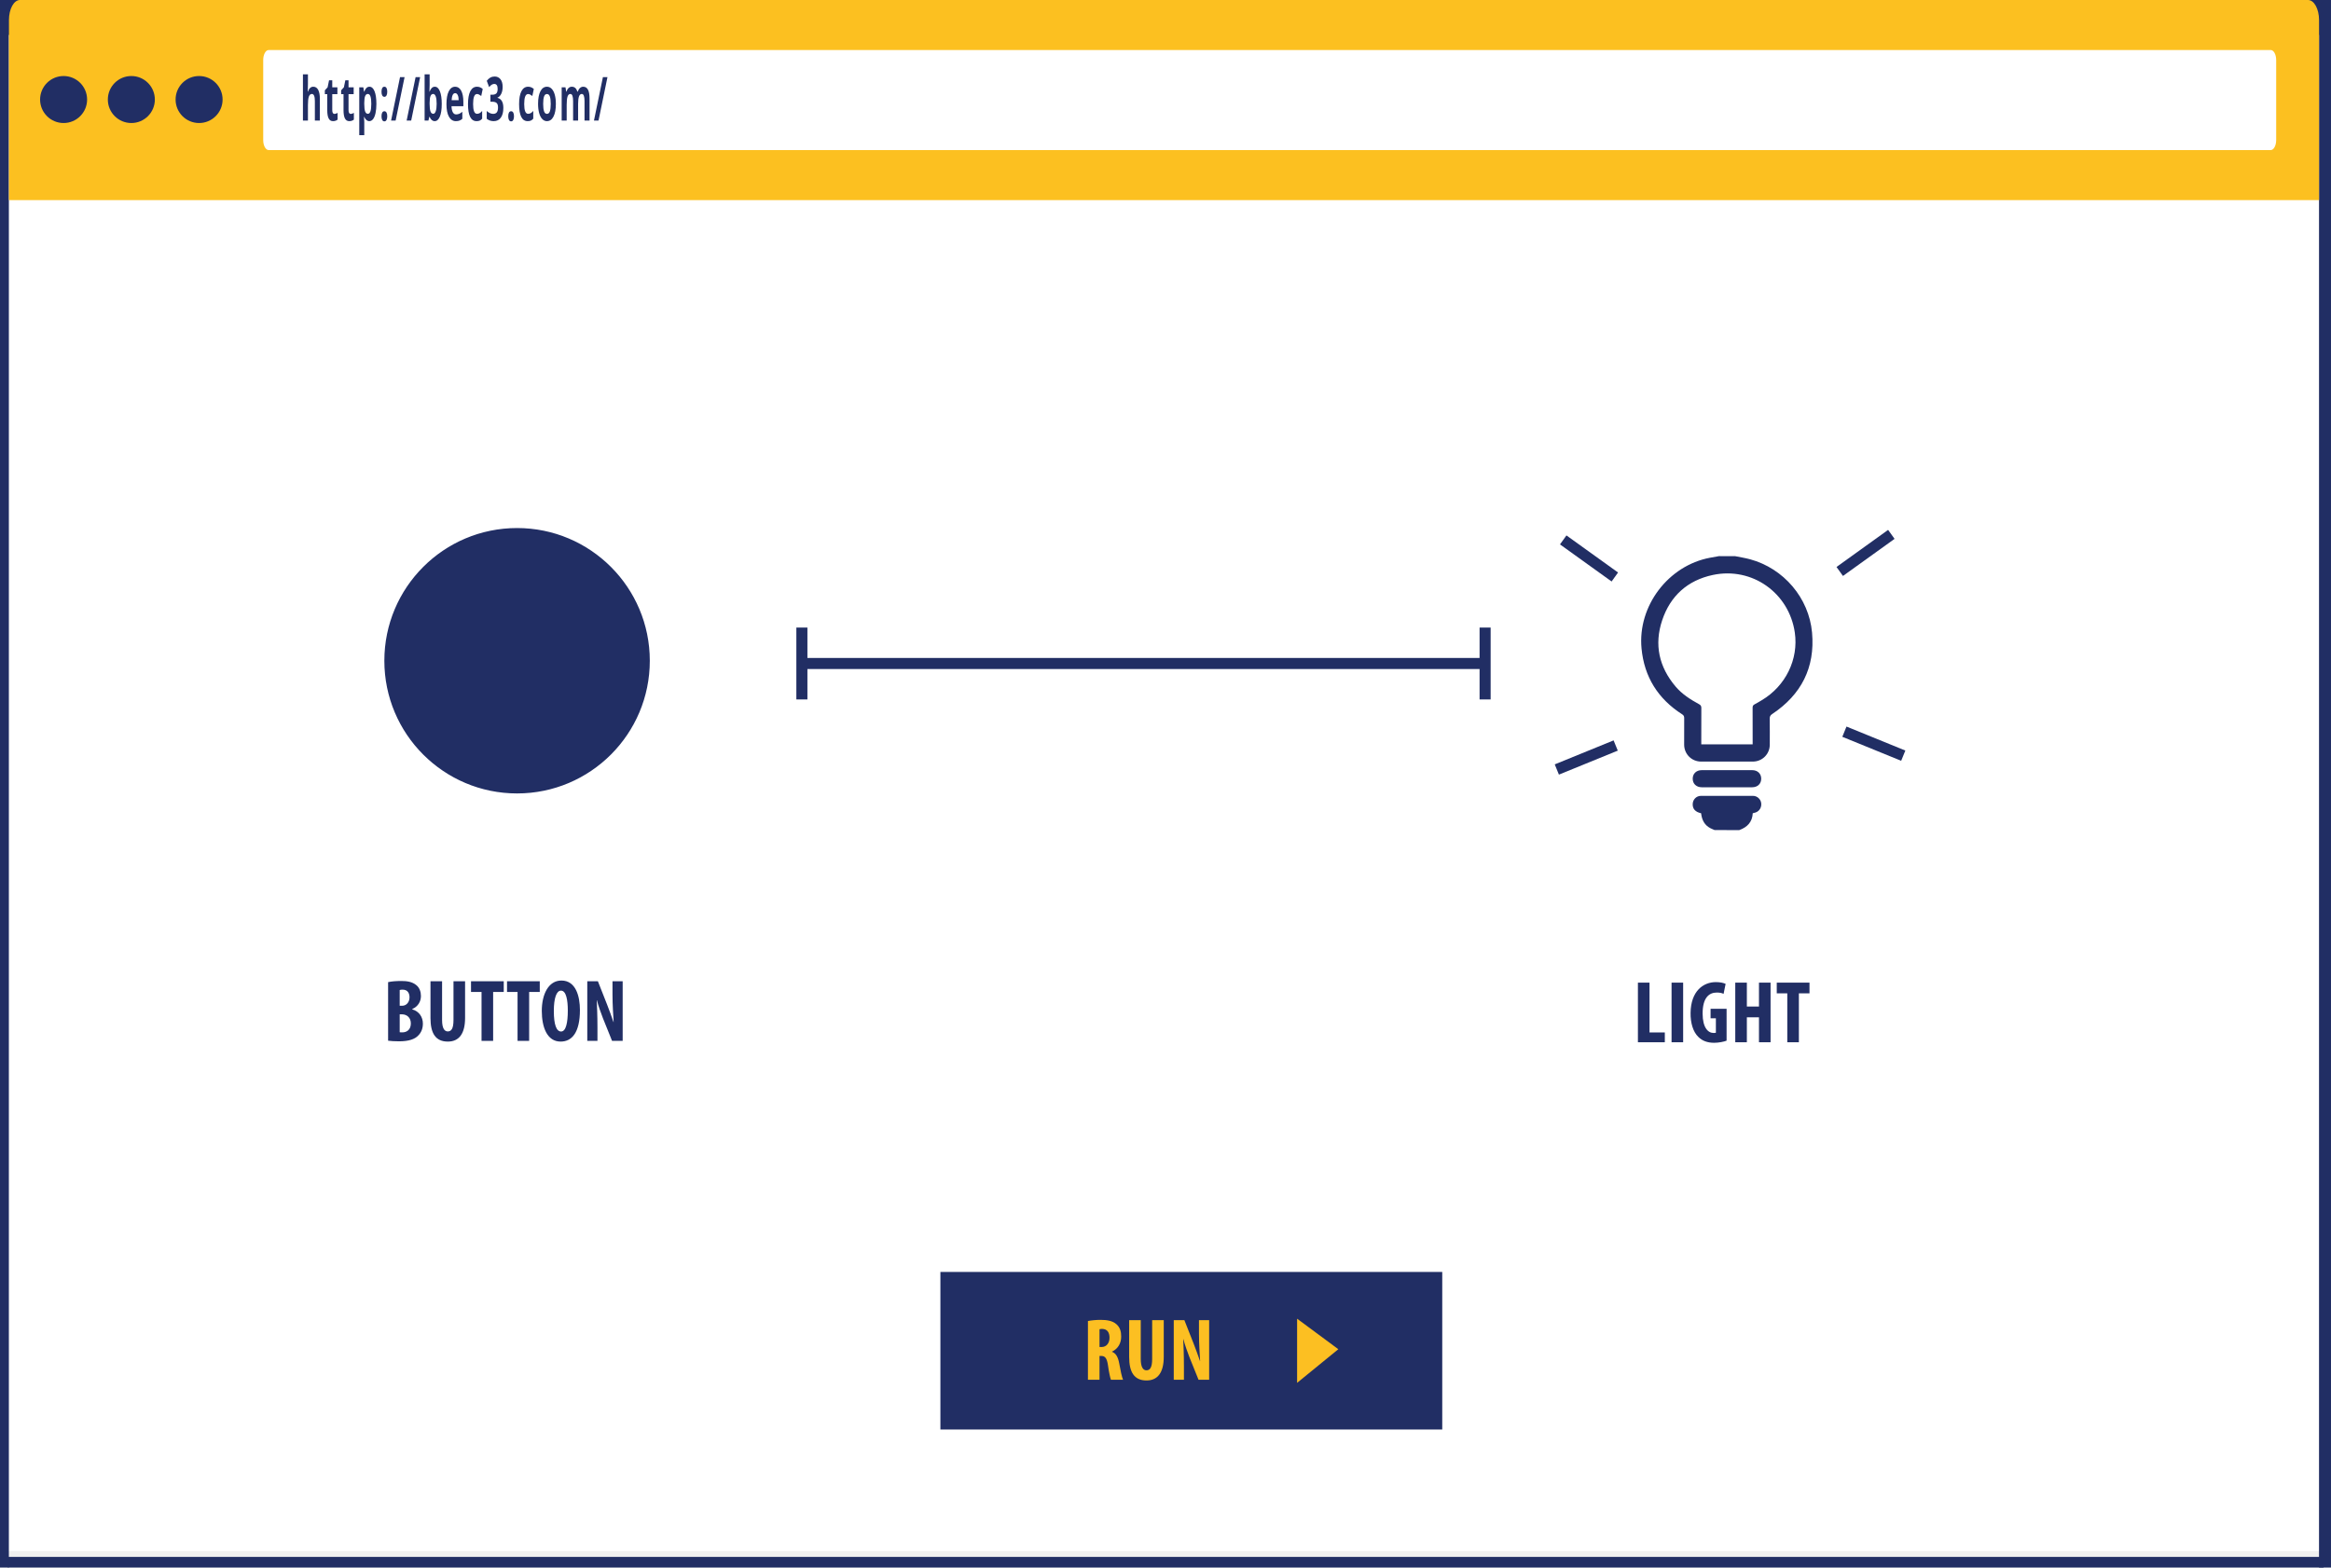
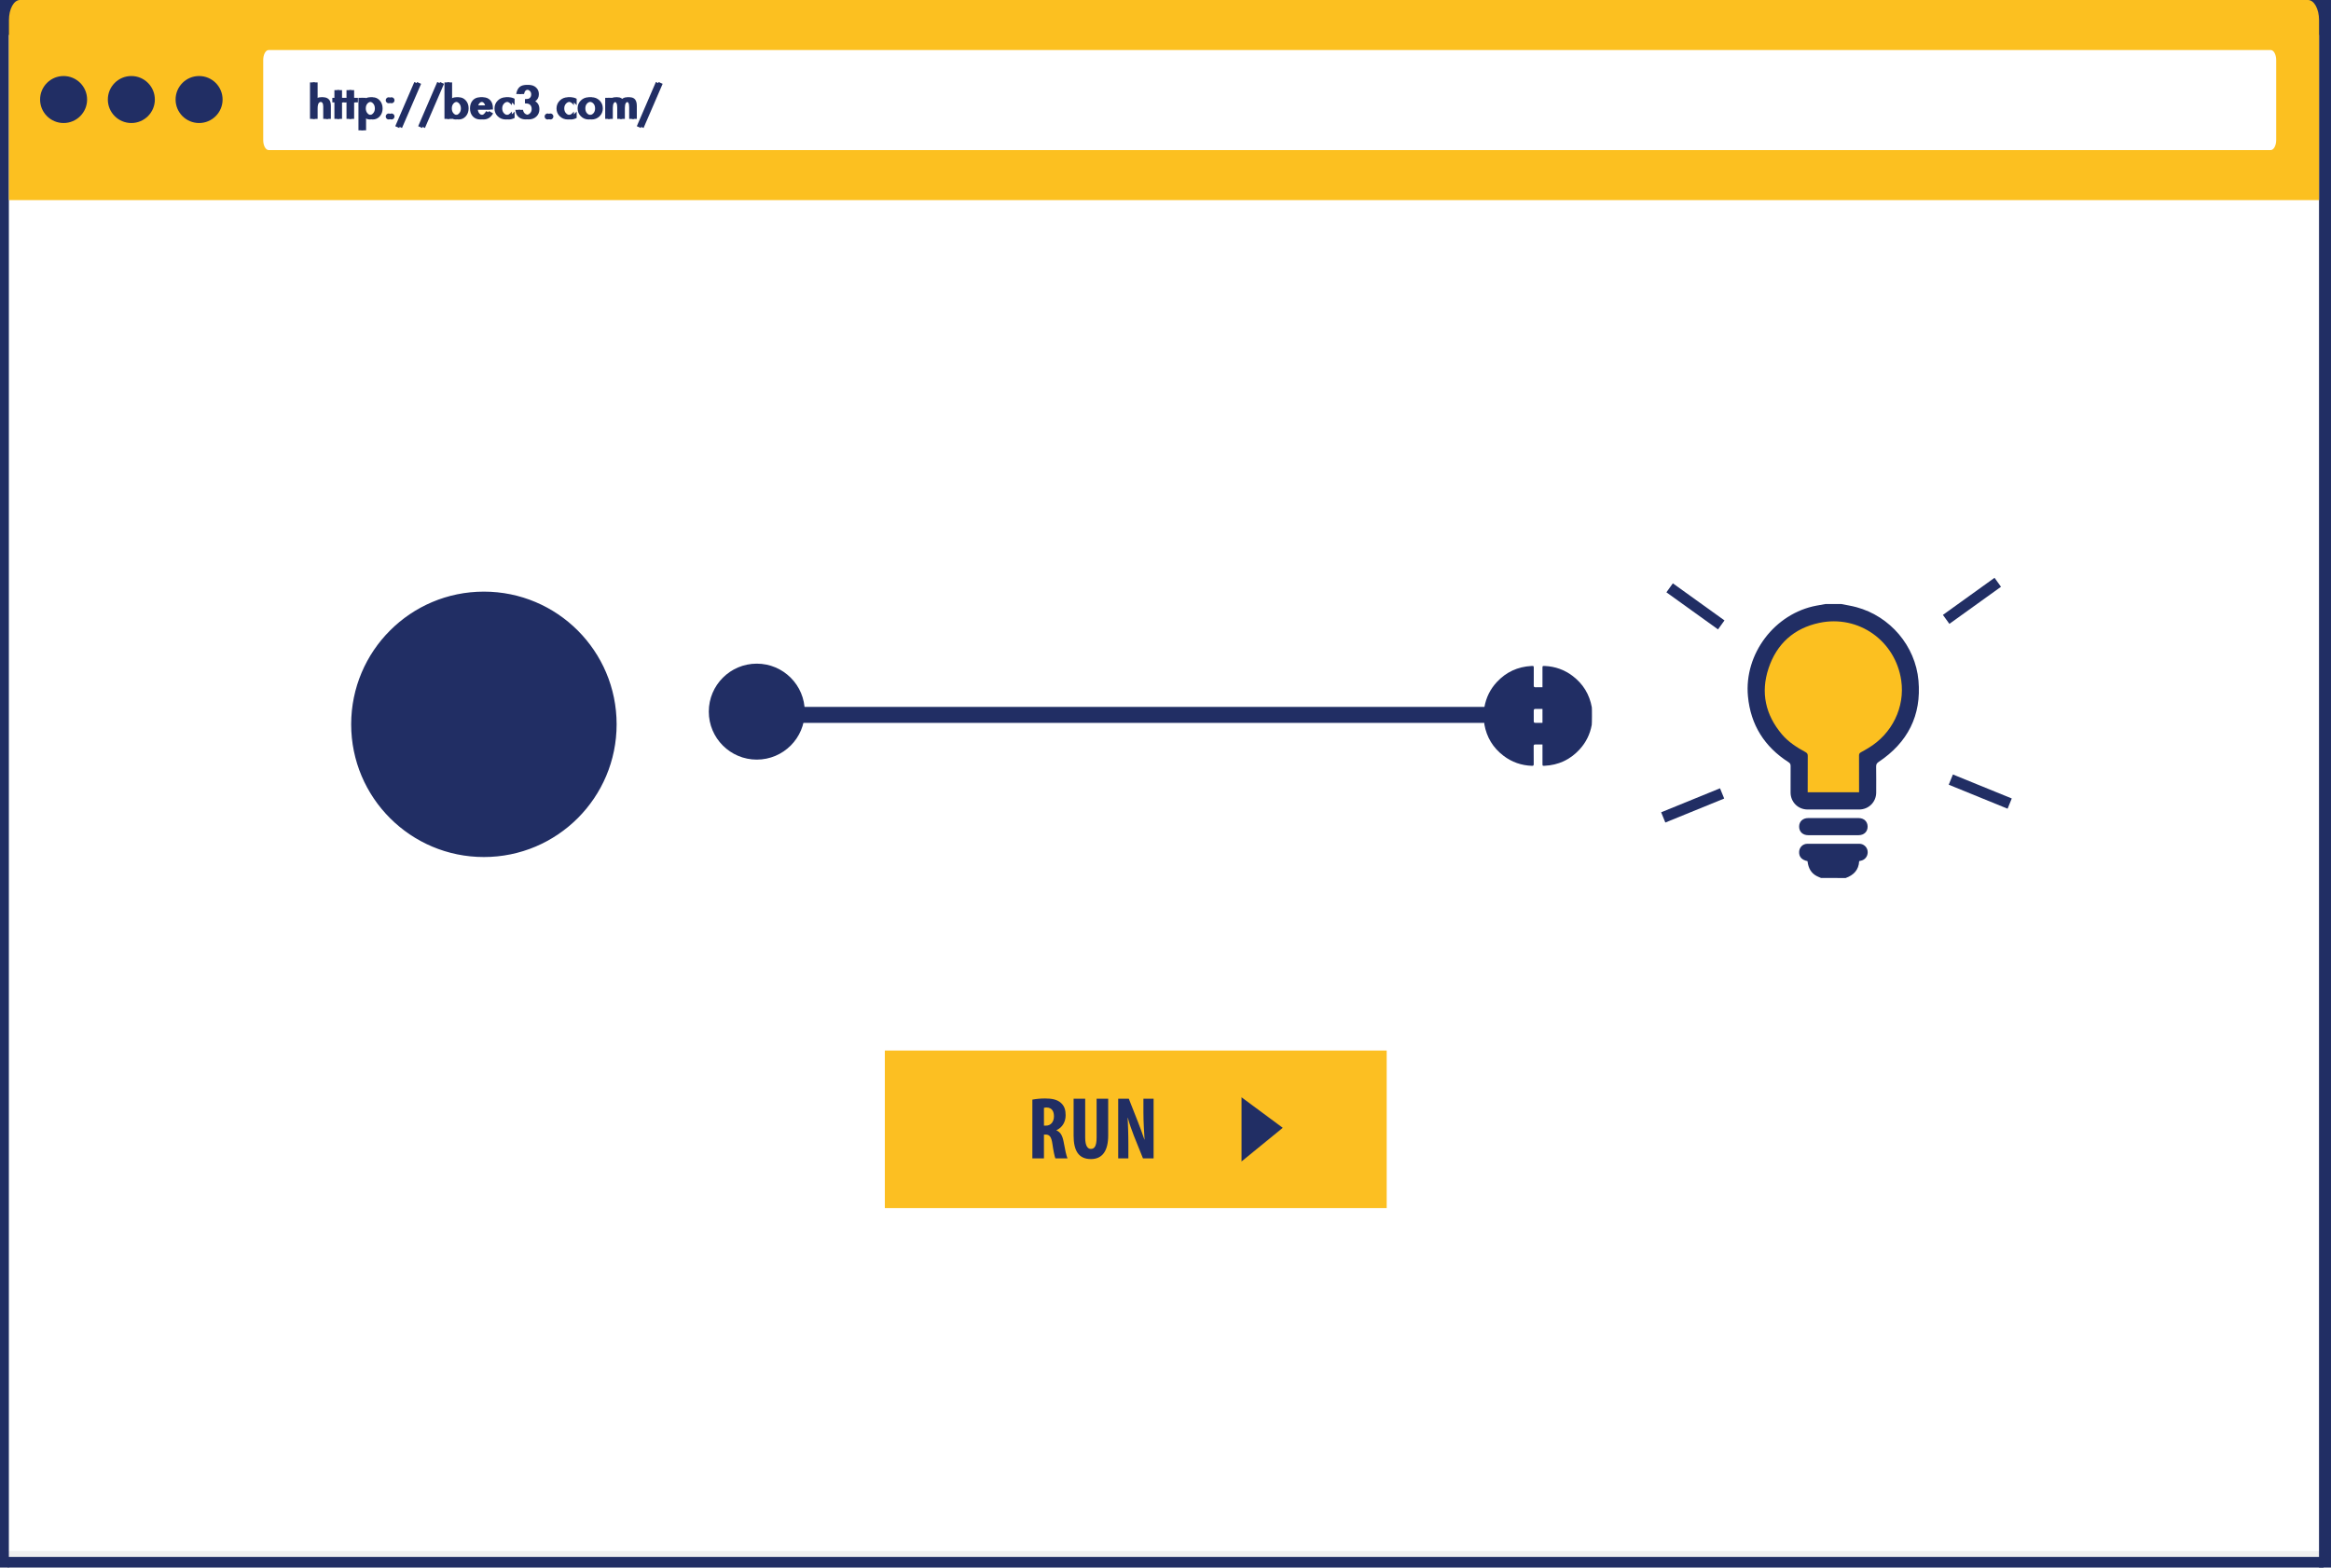
- <svg xmlns="http://www.w3.org/2000/svg" version="1.1" id="Calque_1" x="0px" y="0px" width="843px" height="567px" viewBox="0 0 843 567" enable-background="new 0 0 843 567" xml:space="preserve">
-   <g id="Browser">
-     <rect x="2.991" y="1" fill="#FFFFFF" width="836.009" height="560" />
-     <rect x="-0.085" fill="#212E64" width="3.292" height="567" />
-     <rect fill="#212E64" width="842" height="12.637" />
-     <rect x="838.667" y="-0.826" fill="#212E64" width="4.333" height="567.826" />
-     <rect x="2.833" y="563.157" fill="#212E64" width="837.493" height="3.843" />
-     <g id="Top_Background">
-       <g>
-         <path fill="#FCC020" d="M834.699,0H7.215C5.018,0,3.237,3.241,3.237,7.238v65.144h835.441V7.238     C838.678,3.241,836.896,0,834.699,0z" />
-       </g>
-     </g>
-     <g id="URL_Background">
-       <g>
-         <path fill="#FFFFFF" d="M821.193,18.095H97.17c-1.094,0-1.981,1.621-1.981,3.619v28.953c0,1.999,0.887,3.619,1.981,3.619h724.023     c1.094,0,1.979-1.621,1.979-3.619V21.714C823.174,19.716,822.287,18.095,821.193,18.095z" />
-       </g>
-     </g>
-     <g>
-       <path fill="#212E64" d="M115.682,43.604h-1.811v-7.015c0-1.733-0.356-2.6-1.068-2.6c-0.507,0-0.873,0.312-1.099,0.935    s-0.338,1.633-0.338,3.029v5.65h-1.811V26.889h1.811v3.405c0,0.265-0.014,0.888-0.042,1.869l-0.042,0.967h0.095    c0.403-1.174,1.044-1.762,1.923-1.762c0.78,0,1.371,0.38,1.775,1.139c0.404,0.759,0.605,1.848,0.605,3.266v7.831H115.682z" />
-       <path fill="#212E64" d="M120.95,41.208c0.316,0,0.696-0.125,1.14-0.376v2.438c-0.451,0.365-1.005,0.548-1.662,0.548    c-0.725,0-1.252-0.331-1.582-0.994c-0.331-0.662-0.496-1.656-0.496-2.981v-5.79h-0.867v-1.386l0.998-1.096l0.522-2.535h1.158    v2.557h1.858v2.46h-1.858v5.79c0,0.466,0.072,0.81,0.216,1.031C120.521,41.098,120.712,41.208,120.95,41.208z" />
-       <path fill="#212E64" d="M126.836,41.208c0.316,0,0.696-0.125,1.14-0.376v2.438c-0.451,0.365-1.005,0.548-1.662,0.548    c-0.725,0-1.252-0.331-1.582-0.994c-0.331-0.662-0.496-1.656-0.496-2.981v-5.79h-0.867v-1.386l0.998-1.096l0.522-2.535h1.158    v2.557h1.858v2.46h-1.858v5.79c0,0.466,0.072,0.81,0.216,1.031C126.407,41.098,126.598,41.208,126.836,41.208z" />
-       <path fill="#212E64" d="M133.57,43.819c-0.78,0-1.391-0.512-1.834-1.536h-0.095c0.063,1.003,0.095,1.583,0.095,1.74v4.866h-1.811    V31.594h1.472l0.255,1.558h0.083c0.424-1.188,1.051-1.783,1.882-1.783c0.784,0,1.397,0.548,1.84,1.644    c0.443,1.096,0.665,2.618,0.665,4.565c0,1.282-0.104,2.396-0.312,3.341c-0.208,0.945-0.504,1.665-0.888,2.159    C134.538,43.572,134.088,43.819,133.57,43.819z M133.036,33.99c-0.447,0-0.774,0.249-0.979,0.747    c-0.206,0.498-0.312,1.32-0.321,2.465v0.354c0,1.289,0.106,2.213,0.318,2.771c0.211,0.559,0.547,0.838,1.006,0.838    c0.811,0,1.217-1.21,1.217-3.631c0-1.182-0.1-2.068-0.3-2.659C133.777,34.284,133.463,33.99,133.036,33.99z" />
-       <path fill="#212E64" d="M137.971,33.195c0-0.602,0.089-1.056,0.268-1.364c0.178-0.308,0.437-0.462,0.777-0.462    c0.329,0,0.583,0.158,0.763,0.473c0.18,0.315,0.27,0.767,0.27,1.354c0,0.58-0.092,1.03-0.276,1.348    c-0.184,0.319-0.436,0.478-0.757,0.478c-0.333,0-0.59-0.157-0.771-0.473C138.062,34.233,137.971,33.782,137.971,33.195z     M137.971,42.068c0-0.602,0.089-1.056,0.268-1.364c0.178-0.308,0.437-0.462,0.777-0.462c0.329,0,0.583,0.158,0.763,0.473    c0.18,0.315,0.27,0.767,0.27,1.354c0,0.566-0.091,1.012-0.273,1.337c-0.182,0.326-0.435,0.489-0.76,0.489    c-0.333,0-0.59-0.16-0.771-0.478C138.062,43.098,137.971,42.648,137.971,42.068z" />
-       <path fill="#212E64" d="M146.314,27.899l-3.235,15.705h-1.645l3.235-15.705H146.314z" />
-       <path fill="#212E64" d="M151.944,27.899l-3.235,15.705h-1.645l3.235-15.705H151.944z" />
-       <path fill="#212E64" d="M157.253,31.369c0.784,0,1.397,0.553,1.84,1.66c0.443,1.106,0.665,2.623,0.665,4.549    c0,1.984-0.229,3.52-0.686,4.608c-0.457,1.089-1.08,1.633-1.867,1.633c-0.78,0-1.391-0.512-1.834-1.536h-0.125l-0.303,1.321    h-1.383V26.889h1.811v3.889c0,0.494-0.023,1.286-0.071,2.374h0.071C155.795,31.963,156.422,31.369,157.253,31.369z M156.672,33.99    c-0.447,0-0.774,0.249-0.979,0.747c-0.206,0.498-0.312,1.32-0.321,2.465v0.354c0,1.289,0.106,2.213,0.318,2.771    c0.211,0.559,0.547,0.838,1.006,0.838c0.372,0,0.667-0.31,0.887-0.929c0.22-0.619,0.33-1.52,0.33-2.702    c0-1.182-0.111-2.068-0.333-2.659C157.358,34.284,157.056,33.99,156.672,33.99z" />
-       <path fill="#212E64" d="M164.867,43.819c-1.068,0-1.904-0.533-2.505-1.601c-0.602-1.067-0.902-2.578-0.902-4.533    c0-2.012,0.278-3.568,0.834-4.667s1.325-1.649,2.306-1.649c0.938,0,1.668,0.483,2.19,1.45c0.522,0.967,0.784,2.303,0.784,4.007    v1.59h-4.28c0.02,0.931,0.172,1.658,0.457,2.181s0.685,0.784,1.199,0.784c0.4,0,0.778-0.075,1.134-0.226    c0.356-0.15,0.729-0.39,1.116-0.72v2.535c-0.316,0.287-0.655,0.5-1.015,0.639C165.825,43.749,165.385,43.819,164.867,43.819z     M164.611,33.7c-0.384,0-0.685,0.22-0.902,0.661s-0.342,1.065-0.374,1.875h2.541c-0.008-0.809-0.125-1.434-0.35-1.875    S164.995,33.7,164.611,33.7z" />
-       <path fill="#212E64" d="M172.349,43.819c-2.066,0-3.099-2.052-3.099-6.155c0-2.041,0.281-3.6,0.843-4.678    c0.562-1.078,1.367-1.617,2.416-1.617c0.768,0,1.457,0.272,2.066,0.816l-0.534,2.535c-0.285-0.208-0.55-0.377-0.795-0.51    c-0.246-0.132-0.491-0.199-0.736-0.199c-0.942,0-1.413,1.21-1.413,3.631c0,2.349,0.471,3.523,1.413,3.523    c0.348,0,0.671-0.084,0.968-0.252s0.594-0.431,0.891-0.79v2.804c-0.293,0.337-0.589,0.569-0.888,0.698    S172.804,43.819,172.349,43.819z" />
-       <path fill="#212E64" d="M181.778,31.412c0,0.981-0.164,1.815-0.493,2.503c-0.329,0.688-0.79,1.16-1.383,1.418v0.064    c0.701,0.158,1.231,0.542,1.591,1.155c0.36,0.612,0.54,1.438,0.54,2.476c0,1.511-0.303,2.688-0.908,3.529    c-0.605,0.842-1.47,1.262-2.594,1.262c-0.942,0-1.777-0.283-2.505-0.849v-2.825c0.336,0.308,0.707,0.559,1.11,0.752    c0.403,0.193,0.803,0.29,1.199,0.29c0.605,0,1.053-0.186,1.341-0.559c0.289-0.372,0.434-0.97,0.434-1.794    c0-0.737-0.167-1.26-0.499-1.568c-0.333-0.308-0.863-0.462-1.591-0.462h-0.659v-2.546h0.671c0.672,0,1.164-0.159,1.475-0.478    c0.311-0.318,0.466-0.865,0.466-1.638c0-1.188-0.412-1.783-1.235-1.783c-0.285,0-0.575,0.086-0.87,0.258    c-0.295,0.172-0.622,0.469-0.982,0.892l-0.849-2.288c0.792-1.031,1.735-1.547,2.832-1.547c0.898,0,1.608,0.33,2.128,0.988    C181.518,29.321,181.778,30.237,181.778,31.412z" />
-       <path fill="#212E64" d="M183.805,42.068c0-0.602,0.089-1.056,0.268-1.364c0.178-0.308,0.437-0.462,0.777-0.462    c0.329,0,0.583,0.158,0.763,0.473c0.18,0.315,0.27,0.767,0.27,1.354c0,0.566-0.091,1.012-0.273,1.337    c-0.182,0.326-0.435,0.489-0.76,0.489c-0.333,0-0.59-0.16-0.771-0.478C183.896,43.098,183.805,42.648,183.805,42.068z" />
-       <path fill="#212E64" d="M190.83,43.819c-2.066,0-3.099-2.052-3.099-6.155c0-2.041,0.281-3.6,0.843-4.678    c0.562-1.078,1.367-1.617,2.416-1.617c0.768,0,1.457,0.272,2.066,0.816l-0.534,2.535c-0.285-0.208-0.55-0.377-0.795-0.51    c-0.246-0.132-0.491-0.199-0.736-0.199c-0.942,0-1.413,1.21-1.413,3.631c0,2.349,0.471,3.523,1.413,3.523    c0.348,0,0.671-0.084,0.968-0.252s0.594-0.431,0.891-0.79v2.804c-0.293,0.337-0.589,0.569-0.888,0.698    C191.663,43.754,191.285,43.819,190.83,43.819z" />
-       <path fill="#212E64" d="M201.026,37.578c0,1.955-0.285,3.484-0.855,4.587c-0.57,1.103-1.363,1.654-2.38,1.654    c-0.637,0-1.199-0.252-1.686-0.757s-0.861-1.23-1.122-2.175c-0.261-0.945-0.392-2.048-0.392-3.309    c0-1.962,0.283-3.487,0.849-4.576c0.566-1.088,1.361-1.633,2.387-1.633c0.637,0,1.199,0.251,1.686,0.752    c0.487,0.501,0.861,1.221,1.122,2.159C200.895,35.218,201.026,36.317,201.026,37.578z M196.437,37.578    c0,1.189,0.107,2.088,0.323,2.696c0.216,0.609,0.567,0.913,1.054,0.913c0.483,0,0.83-0.302,1.042-0.908    c0.211-0.605,0.317-1.505,0.317-2.702c0-1.188-0.106-2.08-0.32-2.675c-0.214-0.594-0.564-0.892-1.051-0.892    c-0.483,0-0.831,0.295-1.045,0.886C196.543,35.487,196.437,36.382,196.437,37.578z" />
-       <path fill="#212E64" d="M209.072,43.604h-1.811v-7.015c0-0.866-0.08-1.516-0.24-1.95c-0.161-0.433-0.413-0.65-0.757-0.65    c-0.463,0-0.8,0.308-1.009,0.924c-0.21,0.616-0.315,1.629-0.315,3.04v5.65h-1.811v-12.01h1.383l0.243,1.536h0.101    c0.178-0.551,0.436-0.983,0.772-1.294s0.722-0.467,1.157-0.467c0.994,0,1.667,0.587,2.019,1.762h0.16    c0.178-0.559,0.44-0.992,0.787-1.3c0.346-0.308,0.737-0.462,1.172-0.462c0.752,0,1.321,0.349,1.707,1.047    c0.386,0.698,0.579,1.817,0.579,3.357v7.831h-1.816v-7.015c0-0.866-0.08-1.516-0.24-1.95c-0.161-0.433-0.413-0.65-0.757-0.65    c-0.443,0-0.774,0.287-0.994,0.859c-0.22,0.573-0.33,1.482-0.33,2.729V43.604L209.072,43.604z" />
-       <path fill="#212E64" d="M219.688,27.899l-3.235,15.705h-1.645l3.235-15.705H219.688z" />
-     </g>
-     <circle fill="#212E64" cx="72" cy="36" r="8.5" />
-     <circle fill="#212E64" cx="23" cy="36" r="8.5" />
-     <circle fill="#212E64" cx="47.5" cy="36" r="8.5" />
-   </g>
-   <g id="Scene">
-     <g id="Light-ICON">
-       <path fill="#212E64" d="M627.455,201.163c1.821,0.374,3.668,0.651,5.459,1.137c12.151,3.298,21.289,13.987,22.411,26.53    c1.132,12.648-3.894,22.434-14.406,29.442c-0.681,0.454-0.918,0.893-0.904,1.694c0.053,3.127,0.024,6.255,0.021,9.384    c-0.007,3.422-2.716,6.125-6.147,6.128c-6.226,0.004-12.446,0.005-18.674,0c-3.434-0.003-6.137-2.703-6.143-6.132    c-0.005-3.192-0.018-6.385,0.012-9.578c0.005-0.638-0.157-1.021-0.737-1.392c-8.722-5.59-13.725-13.511-14.695-23.857    c-1.438-15.312,9.671-29.96,24.792-32.781c1.066-0.199,2.141-0.384,3.211-0.576C623.584,201.163,625.52,201.163,627.455,201.163z     M633.842,269.246c0-0.44,0-0.792,0-1.142c0-4.032,0.014-8.063-0.014-12.096c-0.004-0.587,0.146-0.943,0.683-1.221    c0.914-0.475,1.794-1.016,2.683-1.543c8.588-5.117,13.296-14.792,11.896-24.439c-2.081-14.337-15.438-23.847-29.642-20.834    c-9.135,1.938-15.39,7.575-18.332,16.41c-2.93,8.779-1.151,16.848,4.843,23.937c2.352,2.782,5.373,4.695,8.526,6.416    c0.578,0.317,0.804,0.67,0.798,1.346c-0.034,4.032-0.02,8.062-0.02,12.095c0,0.345,0,0.688,0,1.071    C621.485,269.246,627.6,269.246,633.842,269.246z" />
-       <path fill="#212E64" d="M620.101,300.252c-0.521-0.229-1.055-0.427-1.558-0.689c-1.975-1.031-3.044-2.774-3.347-5.398    c-2.087-0.461-3.086-1.562-3.034-3.34c0.047-1.637,1.326-2.944,2.968-2.948c6.281-0.019,12.562-0.017,18.843-0.001    c1.475,0.003,2.746,1.146,2.951,2.562c0.227,1.537-0.6,2.959-2.018,3.451c-0.325,0.111-0.667,0.176-1.027,0.27    c-0.159,3.201-1.998,5.066-4.876,6.098C626.035,300.252,623.068,300.252,620.101,300.252z" />
-       <path fill="#212E64" d="M624.553,284.77c-3.031,0-6.062,0.002-9.097,0c-1.979-0.002-3.297-1.254-3.29-3.121    c0.008-1.813,1.326-3.07,3.241-3.071c6.097-0.003,12.189-0.003,18.288,0c1.918,0.001,3.232,1.257,3.243,3.071    c0.007,1.864-1.312,3.119-3.29,3.121C630.616,284.771,627.584,284.77,624.553,284.77z" />
-       <line fill="none" stroke="#212E64" stroke-width="4" stroke-miterlimit="10" x1="665.334" y1="206.708" x2="684" y2="193.292" />
-       <line fill="none" stroke="#212E64" stroke-width="4" stroke-miterlimit="10" x1="667.024" y1="264.661" x2="688.31" y2="273.34" />
-       <line fill="none" stroke="#212E64" stroke-width="4" stroke-miterlimit="10" x1="584.31" y1="269.661" x2="563.024" y2="278.34" />
-       <line fill="none" stroke="#212E64" stroke-width="4" stroke-miterlimit="10" x1="584" y1="208.708" x2="565.334" y2="195.293" />
-       <g>
-         <path fill="#212E64" d="M592.355,355.434h4.188v18.018h5.535V377h-9.729v-21.566H592.355z" />
-         <path fill="#212E64" d="M608.706,355.434V377h-4.191v-21.566H608.706z" />
-         <path fill="#212E64" d="M624.417,376.424c-0.928,0.385-2.911,0.77-4.479,0.77c-2.464,0-4.317-0.702-5.76-2.146     c-1.854-1.792-2.848-4.991-2.783-8.702c0.099-7.841,4.575-11.104,9.15-11.104c1.633,0,2.849,0.318,3.521,0.641l-0.736,3.615     c-0.608-0.318-1.407-0.479-2.464-0.479c-2.851,0-5.119,1.949-5.119,7.584c0,5.184,2.016,7.039,3.967,7.039     c0.385,0,0.673-0.031,0.832-0.099v-5.215h-1.92v-3.425h5.792L624.417,376.424L624.417,376.424z" />
-         <path fill="#212E64" d="M631.745,355.434v8.643h4.384v-8.643h4.191V377h-4.191v-9.023h-4.384V377h-4.191v-21.566H631.745z" />
-         <path fill="#212E64" d="M646.369,359.307h-3.811v-3.873H654.4v3.873h-3.843V377h-4.188V359.307z" />
-       </g>
-     </g>
-     <g id="Arrow-ICON">
-       <g id="Arrow">
+ <svg xmlns="http://www.w3.org/2000/svg" version="1.1" x="0px" y="0px" width="843px" height="567px" viewBox="0 0 843 567" enable-background="new 0 0 843 567" xml:space="preserve">
+   <g id="Calque_1">
+     <g id="Browser">
+       <rect x="2.991" y="1" fill="#FFFFFF" width="836.009" height="560" />
+       <rect x="-0.085" fill="#212E64" width="3.292" height="567" />
+       <rect fill="#212E64" width="842" height="12.637" />
+       <rect x="838.667" y="-0.826" fill="#212E64" width="4.333" height="567.826" />
+       <rect x="2.833" y="563.157" fill="#212E64" width="837.493" height="3.843" />
+       <g id="Top_Background">
        <g>
-           <line fill="none" stroke="#212E64" stroke-width="4" stroke-linejoin="round" x1="290" y1="240" x2="537.085" y2="240" />
-           <g>
-             <rect x="288" y="227" fill="#212E64" width="4" height="26" />
-           </g>
-           <g>
-             <rect x="535.085" y="227" fill="#212E64" width="4" height="26" />
-           </g>
+           <path fill="#FCC020" d="M834.699,0H7.215C5.018,0,3.237,3.241,3.237,7.238v65.144h835.441V7.238      C838.678,3.241,836.896,0,834.699,0z" />
        </g>
      </g>
+       <g id="URL_Background">
+         <g>
+           <path fill="#FFFFFF" d="M821.193,18.095H97.17c-1.094,0-1.981,1.621-1.981,3.619v28.953c0,1.999,0.887,3.619,1.981,3.619      h724.023c1.094,0,1.979-1.621,1.979-3.619V21.714C823.174,19.716,822.287,18.095,821.193,18.095z" />
+         </g>
+         <g>
+           <path fill="#212E64" d="M112.109,29.805h1.758v6.219c0.625-0.562,1.315-0.844,2.07-0.844c0.859,0,1.547,0.279,2.062,0.836      c0.438,0.484,0.656,1.258,0.656,2.32V43h-1.758v-4.5c0-0.609-0.108-1.051-0.324-1.324c-0.216-0.273-0.564-0.41-1.043-0.41      c-0.615,0-1.047,0.19-1.297,0.57c-0.245,0.386-0.367,1.047-0.367,1.984V43h-1.758L112.109,29.805L112.109,29.805z" />
+           <path fill="#212E64" d="M122.695,37.031V43h-1.758v-5.969h-0.75V35.39h0.75v-2.789h1.758v2.789h1.367v1.641H122.695z" />
+           <path fill="#212E64" d="M127.07,37.031V43h-1.758v-5.969h-0.75V35.39h0.75v-2.789h1.758v2.789h1.367v1.641H127.07z" />
+           <path fill="#212E64" d="M131.391,47.141h-1.758v-11.75h1.758v0.828c0.692-0.692,1.479-1.039,2.359-1.039      c1.047,0,1.909,0.386,2.586,1.156c0.688,0.766,1.031,1.732,1.031,2.898c0,1.141-0.341,2.091-1.023,2.852      c-0.677,0.755-1.531,1.133-2.562,1.133c-0.891,0-1.688-0.356-2.391-1.07V47.141z M135.57,39.242      c0-0.729-0.198-1.323-0.594-1.781c-0.401-0.463-0.906-0.695-1.516-0.695c-0.646,0-1.169,0.224-1.57,0.672      c-0.401,0.448-0.602,1.037-0.602,1.766c0,0.714,0.2,1.302,0.602,1.766c0.396,0.453,0.917,0.68,1.562,0.68      c0.609,0,1.112-0.229,1.508-0.688C135.367,40.503,135.57,39.93,135.57,39.242z" />
+           <path fill="#212E64" d="M139.5,36.25c0-0.286,0.106-0.536,0.32-0.75c0.213-0.213,0.469-0.32,0.766-0.32s0.552,0.107,0.766,0.32      c0.213,0.214,0.32,0.469,0.32,0.766c0,0.302-0.107,0.56-0.32,0.773c-0.208,0.208-0.464,0.312-0.766,0.312      c-0.302,0-0.56-0.106-0.773-0.32C139.604,36.823,139.5,36.562,139.5,36.25z M139.5,42.125c0-0.292,0.106-0.544,0.32-0.758      c0.213-0.213,0.469-0.32,0.766-0.32s0.552,0.107,0.766,0.32c0.213,0.214,0.32,0.469,0.32,0.766c0,0.302-0.107,0.56-0.32,0.773      c-0.208,0.208-0.464,0.312-0.766,0.312c-0.308,0-0.565-0.104-0.773-0.312C139.604,42.698,139.5,42.438,139.5,42.125z" />
+           <path fill="#212E64" d="M149.836,29.672l1.453,0.641l-6.906,15.984l-1.438-0.648L149.836,29.672z" />
+           <path fill="#212E64" d="M158.125,29.672l1.453,0.641l-6.906,15.984l-1.438-0.648L158.125,29.672z" />
+           <path fill="#212E64" d="M162.5,29.805v6.469c0.703-0.729,1.5-1.094,2.391-1.094c1.026,0,1.88,0.383,2.562,1.148      c0.682,0.761,1.023,1.708,1.023,2.844c0,1.172-0.344,2.141-1.031,2.906c-0.683,0.761-1.544,1.141-2.586,1.141      c-0.88,0-1.667-0.338-2.359-1.016V43h-1.758V29.805H162.5z M166.68,39.25c0-0.729-0.198-1.323-0.594-1.781      c-0.401-0.469-0.904-0.703-1.508-0.703c-0.646,0-1.172,0.227-1.578,0.68c-0.401,0.448-0.602,1.031-0.602,1.75      c0,0.74,0.198,1.331,0.594,1.773c0.396,0.453,0.917,0.68,1.562,0.68c0.609,0,1.114-0.227,1.516-0.68      C166.477,40.511,166.68,39.938,166.68,39.25z" />
+           <path fill="#212E64" d="M177.266,39.609h-5.453c0.047,0.625,0.25,1.123,0.609,1.492c0.359,0.365,0.82,0.547,1.383,0.547      c0.438,0,0.799-0.104,1.086-0.312c0.281-0.208,0.602-0.594,0.961-1.156l1.484,0.828c-0.229,0.391-0.472,0.726-0.727,1.004      c-0.255,0.279-0.529,0.508-0.82,0.688c-0.292,0.18-0.607,0.311-0.945,0.395c-0.339,0.083-0.706,0.125-1.102,0.125      c-1.136,0-2.047-0.364-2.734-1.094c-0.688-0.734-1.031-1.708-1.031-2.922c0-1.203,0.333-2.177,1-2.922      c0.672-0.734,1.562-1.102,2.672-1.102c1.12,0,2.005,0.357,2.656,1.07c0.646,0.708,0.969,1.69,0.969,2.945L177.266,39.609z       M175.461,38.172c-0.245-0.938-0.836-1.406-1.773-1.406c-0.214,0-0.414,0.033-0.602,0.098c-0.188,0.065-0.358,0.159-0.512,0.281      c-0.154,0.123-0.285,0.27-0.395,0.441c-0.11,0.171-0.193,0.367-0.25,0.586H175.461z" />
+           <path fill="#212E64" d="M185.109,35.719v2.336c-0.401-0.489-0.761-0.825-1.078-1.008c-0.312-0.188-0.68-0.281-1.102-0.281      c-0.662,0-1.211,0.232-1.648,0.695c-0.438,0.464-0.656,1.044-0.656,1.742c0,0.714,0.211,1.3,0.633,1.758      c0.427,0.458,0.971,0.688,1.633,0.688c0.422,0,0.794-0.091,1.117-0.273c0.312-0.177,0.68-0.521,1.102-1.031v2.32      c-0.714,0.37-1.427,0.555-2.141,0.555c-1.177,0-2.162-0.38-2.953-1.141c-0.792-0.766-1.188-1.716-1.188-2.852      c0-1.135,0.401-2.094,1.203-2.875c0.802-0.781,1.786-1.172,2.953-1.172C183.734,35.18,184.442,35.359,185.109,35.719z" />
+           <path fill="#212E64" d="M189.844,37.398v-1.555c0.771,0,1.289-0.086,1.555-0.258c0.474-0.302,0.711-0.786,0.711-1.453      c0-0.516-0.172-0.935-0.516-1.258c-0.339-0.328-0.779-0.492-1.32-0.492c-0.505,0-0.896,0.123-1.172,0.367      c-0.266,0.25-0.464,0.672-0.594,1.266h-1.812c0.188-1.135,0.573-1.967,1.156-2.496c0.583-0.528,1.398-0.793,2.445-0.793      c1.057,0,1.919,0.312,2.586,0.938c0.667,0.62,1,1.419,1,2.398c0,1.104-0.438,1.964-1.312,2.578c1,0.589,1.5,1.544,1.5,2.867      c0,1.083-0.365,1.969-1.094,2.656c-0.729,0.688-1.664,1.031-2.805,1.031c-1.453,0-2.531-0.534-3.234-1.602      c-0.292-0.448-0.477-1.067-0.555-1.859h1.758c0.094,0.583,0.321,1.03,0.684,1.34c0.362,0.31,0.834,0.465,1.418,0.465      c0.588,0,1.075-0.195,1.461-0.586c0.385-0.401,0.578-0.909,0.578-1.523c0-0.812-0.289-1.391-0.867-1.734      C191.075,37.498,190.552,37.398,189.844,37.398z" />
+           <path fill="#212E64" d="M196.961,42.125c0-0.292,0.106-0.544,0.32-0.758c0.213-0.213,0.469-0.32,0.766-0.32      c0.297,0,0.552,0.107,0.766,0.32c0.213,0.214,0.32,0.469,0.32,0.766c0,0.302-0.107,0.56-0.32,0.773      c-0.208,0.208-0.464,0.312-0.766,0.312c-0.308,0-0.565-0.104-0.773-0.312C197.065,42.698,196.961,42.438,196.961,42.125z" />
+           <path fill="#212E64" d="M207.547,35.719v2.336c-0.401-0.489-0.761-0.825-1.078-1.008c-0.312-0.188-0.68-0.281-1.102-0.281      c-0.662,0-1.211,0.232-1.648,0.695c-0.438,0.464-0.656,1.044-0.656,1.742c0,0.714,0.211,1.3,0.633,1.758      c0.427,0.458,0.971,0.688,1.633,0.688c0.422,0,0.794-0.091,1.117-0.273c0.312-0.177,0.68-0.521,1.102-1.031v2.32      c-0.714,0.37-1.427,0.555-2.141,0.555c-1.177,0-2.162-0.38-2.953-1.141c-0.792-0.766-1.188-1.716-1.188-2.852      c0-1.135,0.401-2.094,1.203-2.875c0.802-0.781,1.786-1.172,2.953-1.172C206.172,35.18,206.88,35.359,207.547,35.719z" />
+           <path fill="#212E64" d="M208.891,39.141c0-1.099,0.393-2.034,1.18-2.805c0.786-0.771,1.745-1.156,2.875-1.156      c1.135,0,2.099,0.388,2.891,1.164c0.781,0.776,1.172,1.729,1.172,2.859c0,1.141-0.394,2.097-1.18,2.867      c-0.792,0.766-1.763,1.148-2.914,1.148c-1.141,0-2.097-0.391-2.867-1.172C209.276,41.276,208.891,40.308,208.891,39.141z       M210.688,39.172c0,0.761,0.203,1.362,0.609,1.805c0.417,0.448,0.966,0.672,1.648,0.672c0.688,0,1.237-0.221,1.648-0.664      c0.411-0.442,0.617-1.034,0.617-1.773c0-0.739-0.206-1.331-0.617-1.773c-0.417-0.448-0.966-0.672-1.648-0.672      c-0.672,0-1.216,0.224-1.633,0.672C210.896,37.886,210.688,38.464,210.688,39.172z" />
+           <path fill="#212E64" d="M218.867,35.391h1.758v0.703c0.338-0.354,0.627-0.594,0.867-0.719c0.255-0.13,0.575-0.195,0.961-0.195      c0.859,0,1.539,0.375,2.039,1.125c0.552-0.75,1.299-1.125,2.242-1.125c1.713,0,2.57,1.039,2.57,3.117V43h-1.766v-4.227      c0-0.729-0.089-1.245-0.266-1.547c-0.183-0.307-0.482-0.461-0.898-0.461c-0.484,0-0.837,0.183-1.059,0.547      c-0.222,0.365-0.332,0.951-0.332,1.758V43h-1.766v-4.203c0-1.354-0.391-2.031-1.172-2.031c-0.495,0-0.855,0.185-1.082,0.555      c-0.227,0.37-0.34,0.953-0.34,1.75V43h-1.758v-7.609H218.867z" />
+           <path fill="#212E64" d="M237.195,29.672l1.453,0.641l-6.906,15.984l-1.438-0.648L237.195,29.672z" />
+         </g>
+         <g>
+           <path fill="#212E64" d="M113.109,29.805h1.758v6.219c0.625-0.562,1.315-0.844,2.07-0.844c0.859,0,1.547,0.279,2.062,0.836      c0.438,0.484,0.656,1.258,0.656,2.32V43h-1.758v-4.5c0-0.609-0.108-1.051-0.324-1.324c-0.216-0.273-0.564-0.41-1.043-0.41      c-0.615,0-1.047,0.19-1.297,0.57c-0.245,0.386-0.367,1.047-0.367,1.984V43h-1.758L113.109,29.805L113.109,29.805z" />
+           <path fill="#212E64" d="M123.695,37.031V43h-1.758v-5.969h-0.75V35.39h0.75v-2.789h1.758v2.789h1.367v1.641H123.695z" />
+           <path fill="#212E64" d="M128.07,37.031V43h-1.758v-5.969h-0.75V35.39h0.75v-2.789h1.758v2.789h1.367v1.641H128.07z" />
+           <path fill="#212E64" d="M132.391,47.141h-1.758v-11.75h1.758v0.828c0.692-0.692,1.479-1.039,2.359-1.039      c1.047,0,1.909,0.386,2.586,1.156c0.688,0.766,1.031,1.732,1.031,2.898c0,1.141-0.341,2.091-1.023,2.852      c-0.677,0.755-1.531,1.133-2.562,1.133c-0.891,0-1.688-0.356-2.391-1.07V47.141z M136.57,39.242      c0-0.729-0.198-1.323-0.594-1.781c-0.401-0.463-0.906-0.695-1.516-0.695c-0.646,0-1.169,0.224-1.57,0.672      c-0.401,0.448-0.602,1.037-0.602,1.766c0,0.714,0.2,1.302,0.602,1.766c0.396,0.453,0.917,0.68,1.562,0.68      c0.609,0,1.112-0.229,1.508-0.688C136.367,40.503,136.57,39.93,136.57,39.242z" />
+           <path fill="#212E64" d="M140.5,36.25c0-0.286,0.106-0.536,0.32-0.75c0.213-0.213,0.469-0.32,0.766-0.32s0.552,0.107,0.766,0.32      c0.213,0.214,0.32,0.469,0.32,0.766c0,0.302-0.107,0.56-0.32,0.773c-0.208,0.208-0.464,0.312-0.766,0.312      c-0.302,0-0.56-0.106-0.773-0.32C140.604,36.823,140.5,36.562,140.5,36.25z M140.5,42.125c0-0.292,0.106-0.544,0.32-0.758      c0.213-0.213,0.469-0.32,0.766-0.32s0.552,0.107,0.766,0.32c0.213,0.214,0.32,0.469,0.32,0.766c0,0.302-0.107,0.56-0.32,0.773      c-0.208,0.208-0.464,0.312-0.766,0.312c-0.308,0-0.565-0.104-0.773-0.312C140.604,42.698,140.5,42.438,140.5,42.125z" />
+           <path fill="#212E64" d="M150.836,29.672l1.453,0.641l-6.906,15.984l-1.438-0.648L150.836,29.672z" />
+           <path fill="#212E64" d="M159.125,29.672l1.453,0.641l-6.906,15.984l-1.438-0.648L159.125,29.672z" />
+           <path fill="#212E64" d="M163.5,29.805v6.469c0.703-0.729,1.5-1.094,2.391-1.094c1.026,0,1.88,0.383,2.562,1.148      c0.682,0.761,1.023,1.708,1.023,2.844c0,1.172-0.344,2.141-1.031,2.906c-0.683,0.761-1.544,1.141-2.586,1.141      c-0.88,0-1.667-0.338-2.359-1.016V43h-1.758V29.805H163.5z M167.68,39.25c0-0.729-0.198-1.323-0.594-1.781      c-0.401-0.469-0.904-0.703-1.508-0.703c-0.646,0-1.172,0.227-1.578,0.68c-0.401,0.448-0.602,1.031-0.602,1.75      c0,0.74,0.198,1.331,0.594,1.773c0.396,0.453,0.917,0.68,1.562,0.68c0.609,0,1.114-0.227,1.516-0.68      C167.477,40.511,167.68,39.938,167.68,39.25z" />
+           <path fill="#212E64" d="M178.266,39.609h-5.453c0.047,0.625,0.25,1.123,0.609,1.492c0.359,0.365,0.82,0.547,1.383,0.547      c0.438,0,0.799-0.104,1.086-0.312c0.281-0.208,0.602-0.594,0.961-1.156l1.484,0.828c-0.229,0.391-0.472,0.726-0.727,1.004      c-0.255,0.279-0.529,0.508-0.82,0.688c-0.292,0.18-0.607,0.311-0.945,0.395c-0.339,0.083-0.706,0.125-1.102,0.125      c-1.136,0-2.047-0.364-2.734-1.094c-0.688-0.734-1.031-1.708-1.031-2.922c0-1.203,0.333-2.177,1-2.922      c0.672-0.734,1.562-1.102,2.672-1.102c1.12,0,2.005,0.357,2.656,1.07c0.646,0.708,0.969,1.69,0.969,2.945L178.266,39.609z       M176.461,38.172c-0.245-0.938-0.836-1.406-1.773-1.406c-0.214,0-0.414,0.033-0.602,0.098c-0.188,0.065-0.358,0.159-0.512,0.281      c-0.154,0.123-0.285,0.27-0.395,0.441c-0.11,0.171-0.193,0.367-0.25,0.586H176.461z" />
+           <path fill="#212E64" d="M186.109,35.719v2.336c-0.401-0.489-0.761-0.825-1.078-1.008c-0.312-0.188-0.68-0.281-1.102-0.281      c-0.662,0-1.211,0.232-1.648,0.695c-0.438,0.464-0.656,1.044-0.656,1.742c0,0.714,0.211,1.3,0.633,1.758      c0.427,0.458,0.971,0.688,1.633,0.688c0.422,0,0.794-0.091,1.117-0.273c0.312-0.177,0.68-0.521,1.102-1.031v2.32      c-0.714,0.37-1.427,0.555-2.141,0.555c-1.177,0-2.162-0.38-2.953-1.141c-0.792-0.766-1.188-1.716-1.188-2.852      c0-1.135,0.401-2.094,1.203-2.875c0.802-0.781,1.786-1.172,2.953-1.172C184.734,35.18,185.442,35.359,186.109,35.719z" />
+           <path fill="#212E64" d="M190.844,37.398v-1.555c0.771,0,1.289-0.086,1.555-0.258c0.474-0.302,0.711-0.786,0.711-1.453      c0-0.516-0.172-0.935-0.516-1.258c-0.339-0.328-0.779-0.492-1.32-0.492c-0.505,0-0.896,0.123-1.172,0.367      c-0.266,0.25-0.464,0.672-0.594,1.266h-1.812c0.188-1.135,0.573-1.967,1.156-2.496c0.583-0.528,1.398-0.793,2.445-0.793      c1.057,0,1.919,0.312,2.586,0.938c0.667,0.62,1,1.419,1,2.398c0,1.104-0.438,1.964-1.312,2.578c1,0.589,1.5,1.544,1.5,2.867      c0,1.083-0.365,1.969-1.094,2.656c-0.729,0.688-1.664,1.031-2.805,1.031c-1.453,0-2.531-0.534-3.234-1.602      c-0.292-0.448-0.477-1.067-0.555-1.859h1.758c0.094,0.583,0.321,1.03,0.684,1.34c0.362,0.31,0.834,0.465,1.418,0.465      c0.588,0,1.075-0.195,1.461-0.586c0.385-0.401,0.578-0.909,0.578-1.523c0-0.812-0.289-1.391-0.867-1.734      C192.075,37.498,191.552,37.398,190.844,37.398z" />
+           <path fill="#212E64" d="M197.961,42.125c0-0.292,0.106-0.544,0.32-0.758c0.213-0.213,0.469-0.32,0.766-0.32      c0.297,0,0.552,0.107,0.766,0.32c0.213,0.214,0.32,0.469,0.32,0.766c0,0.302-0.107,0.56-0.32,0.773      c-0.208,0.208-0.464,0.312-0.766,0.312c-0.308,0-0.565-0.104-0.773-0.312C198.065,42.698,197.961,42.438,197.961,42.125z" />
+           <path fill="#212E64" d="M208.547,35.719v2.336c-0.401-0.489-0.761-0.825-1.078-1.008c-0.312-0.188-0.68-0.281-1.102-0.281      c-0.662,0-1.211,0.232-1.648,0.695c-0.438,0.464-0.656,1.044-0.656,1.742c0,0.714,0.211,1.3,0.633,1.758      c0.427,0.458,0.971,0.688,1.633,0.688c0.422,0,0.794-0.091,1.117-0.273c0.312-0.177,0.68-0.521,1.102-1.031v2.32      c-0.714,0.37-1.427,0.555-2.141,0.555c-1.177,0-2.162-0.38-2.953-1.141c-0.792-0.766-1.188-1.716-1.188-2.852      c0-1.135,0.401-2.094,1.203-2.875c0.802-0.781,1.786-1.172,2.953-1.172C207.172,35.18,207.88,35.359,208.547,35.719z" />
+           <path fill="#212E64" d="M209.891,39.141c0-1.099,0.393-2.034,1.18-2.805c0.786-0.771,1.745-1.156,2.875-1.156      c1.135,0,2.099,0.388,2.891,1.164c0.781,0.776,1.172,1.729,1.172,2.859c0,1.141-0.394,2.097-1.18,2.867      c-0.792,0.766-1.763,1.148-2.914,1.148c-1.141,0-2.097-0.391-2.867-1.172C210.276,41.276,209.891,40.308,209.891,39.141z       M211.688,39.172c0,0.761,0.203,1.362,0.609,1.805c0.417,0.448,0.966,0.672,1.648,0.672c0.688,0,1.237-0.221,1.648-0.664      c0.411-0.442,0.617-1.034,0.617-1.773c0-0.739-0.206-1.331-0.617-1.773c-0.417-0.448-0.966-0.672-1.648-0.672      c-0.672,0-1.216,0.224-1.633,0.672C211.896,37.886,211.688,38.464,211.688,39.172z" />
+           <path fill="#212E64" d="M219.867,35.391h1.758v0.703c0.338-0.354,0.627-0.594,0.867-0.719c0.255-0.13,0.575-0.195,0.961-0.195      c0.859,0,1.539,0.375,2.039,1.125c0.552-0.75,1.299-1.125,2.242-1.125c1.713,0,2.57,1.039,2.57,3.117V43h-1.766v-4.227      c0-0.729-0.089-1.245-0.266-1.547c-0.183-0.307-0.482-0.461-0.898-0.461c-0.484,0-0.837,0.183-1.059,0.547      c-0.222,0.365-0.332,0.951-0.332,1.758V43h-1.766v-4.203c0-1.354-0.391-2.031-1.172-2.031c-0.495,0-0.855,0.185-1.082,0.555      c-0.227,0.37-0.34,0.953-0.34,1.75V43h-1.758v-7.609H219.867z" />
+           <path fill="#212E64" d="M238.195,29.672l1.453,0.641l-6.906,15.984l-1.438-0.648L238.195,29.672z" />
+         </g>
+       </g>
+       <circle fill="#212E64" cx="72" cy="36" r="8.5" />
+       <circle fill="#212E64" cx="23" cy="36" r="8.5" />
+       <circle fill="#212E64" cx="47.5" cy="36" r="8.5" />
    </g>
-     <g id="Button-ICON">
-       <circle id="Button_1_" fill="#212E64" stroke="#212E64" stroke-width="2" stroke-linejoin="round" stroke-miterlimit="10" cx="187" cy="239" r="47" />
-       <g>
-         <path fill="#212E64" d="M140.357,355.254c1.28-0.288,2.944-0.416,4.768-0.416c2.016,0,3.968,0.256,5.472,1.535     c1.152,0.96,1.632,2.4,1.632,3.904c0,1.92-0.992,3.772-3.136,4.703v0.127c2.496,0.705,3.84,2.785,3.84,5.15     c0,1.792-0.576,3.167-1.6,4.227c-1.28,1.406-3.456,2.176-7.071,2.176c-1.6,0-2.944-0.096-3.904-0.225L140.357,355.254     L140.357,355.254z M144.549,363.797h0.896c1.504,0,2.656-1.279,2.656-3.04c0-1.567-0.736-2.782-2.464-2.782     c-0.448,0-0.832,0.03-1.088,0.127V363.797z M144.549,373.364c0.256,0.062,0.544,0.062,0.928,0.062     c1.696,0,3.104-1.021,3.104-3.23c0-2.145-1.472-3.264-3.136-3.295h-0.896V373.364z" />
-         <path fill="#212E64" d="M159.876,354.934v14.018c0,3.168,0.96,4.128,2.048,4.128c1.216,0,2.08-0.864,2.08-4.128v-14.018h4.191     v13.279c0,5.535-2.08,8.543-6.239,8.543c-4.512,0-6.271-3.104-6.271-8.512v-13.311H159.876L159.876,354.934z" />
-         <path fill="#212E64" d="M174.149,358.807h-3.808v-3.873h11.839v3.873h-3.84V376.5h-4.191V358.807L174.149,358.807z" />
-         <path fill="#212E64" d="M187.172,358.807h-3.808v-3.873h11.839v3.873h-3.84V376.5h-4.191V358.807L187.172,358.807z" />
-         <path fill="#212E64" d="M209.731,365.333c0,8.127-2.88,11.423-6.976,11.423c-4.896,0-6.815-5.184-6.815-11.104     c0-5.887,2.336-10.978,7.104-10.978C208.26,354.678,209.731,360.404,209.731,365.333z M200.292,365.717     c0,4.896,0.928,7.393,2.624,7.393c1.76,0,2.432-3.198,2.432-7.584c0-3.773-0.576-7.197-2.463-7.197     C201.22,358.325,200.292,361.077,200.292,365.717z" />
-         <path fill="#212E64" d="M212.388,376.5v-21.566h3.84l3.328,8.447c0.64,1.664,1.696,4.448,2.304,6.305h0.064     c-0.128-2.271-0.416-6.017-0.416-9.981v-4.771h3.68V376.5h-3.839l-3.296-8.191c-0.704-1.824-1.696-4.543-2.176-6.494h-0.064     c0.096,2.178,0.256,5.502,0.256,9.822v4.863H212.388z" />
-       </g>
+   </g>
+   <g id="Calque_3">
+     <g id="Light-ICON">
+       <polygon fill="#FCC020" points="663.896,289.795 651.23,289.461 651.23,273.461 638.23,262.794 635.564,246.461 639.23,233.794     648.564,227.128 657.23,222.461 667.563,222.128 676.563,225.128 684.897,231.461 689.563,242.461 691.231,258.461     684.231,267.129 679.897,273.795 676.563,273.795 676.563,286.129 675.231,288.461   " />
+       <path fill="#212E64" d="M665.94,218.494c1.82,0.373,3.668,0.65,5.459,1.137c12.15,3.298,21.289,13.986,22.41,26.529    c1.133,12.648-3.896,22.436-14.406,29.443c-0.68,0.453-0.918,0.893-0.903,1.693c0.056,3.127,0.024,6.256,0.021,9.385    c-0.006,3.422-2.715,6.125-6.146,6.127c-6.227,0.004-12.444,0.006-18.674,0c-3.435-0.002-6.138-2.703-6.144-6.131    c-0.005-3.193-0.02-6.387,0.012-9.578c0.006-0.639-0.156-1.021-0.736-1.393c-8.723-5.59-13.725-13.512-14.693-23.858    c-1.438-15.312,9.672-29.959,24.793-32.781c1.063-0.199,2.141-0.384,3.211-0.576C662.068,218.494,664.005,218.494,665.94,218.494z     M672.327,286.576c0-0.439,0-0.791,0-1.141c0-4.033,0.015-8.064-0.014-12.098c-0.004-0.586,0.146-0.941,0.683-1.221    c0.914-0.477,1.794-1.018,2.685-1.543c8.588-5.117,13.297-14.792,11.896-24.439c-2.081-14.337-15.438-23.847-29.642-20.834    c-9.137,1.938-15.393,7.575-18.332,16.409c-2.933,8.779-1.151,16.849,4.842,23.937c2.353,2.783,5.373,4.695,8.527,6.416    c0.575,0.316,0.803,0.67,0.797,1.348c-0.033,4.031-0.021,8.061-0.021,12.096c0,0.346,0,0.688,0,1.07    C659.971,286.576,666.085,286.576,672.327,286.576z" />
+       <path fill="#212E64" d="M658.586,317.582c-0.521-0.229-1.055-0.426-1.559-0.688c-1.975-1.031-3.043-2.773-3.346-5.398    c-2.088-0.461-3.086-1.561-3.035-3.34c0.047-1.637,1.326-2.943,2.969-2.947c6.281-0.02,12.562-0.018,18.843-0.002    c1.477,0.004,2.746,1.146,2.951,2.562c0.229,1.537-0.6,2.959-2.018,3.451c-0.326,0.111-0.668,0.176-1.027,0.271    c-0.159,3.197-1.998,5.062-4.877,6.098C664.521,317.582,661.555,317.582,658.586,317.582z" />
+       <path fill="#212E64" d="M663.038,302.102c-3.03,0-6.062,0.002-9.097,0c-1.979-0.002-3.297-1.254-3.291-3.121    c0.009-1.814,1.326-3.07,3.242-3.072c6.096-0.002,12.188-0.002,18.288,0c1.918,0.002,3.229,1.258,3.241,3.072    c0.009,1.863-1.312,3.119-3.289,3.121C669.103,302.102,666.069,302.102,663.038,302.102z" />
+       <line fill="none" stroke="#212E64" stroke-width="4" stroke-miterlimit="10" x1="703.819" y1="224.039" x2="722.485" y2="210.623" />
+       <line fill="none" stroke="#212E64" stroke-width="4" stroke-miterlimit="10" x1="705.51" y1="281.992" x2="726.795" y2="290.67" />
+       <line fill="none" stroke="#212E64" stroke-width="4" stroke-miterlimit="10" x1="622.795" y1="286.992" x2="601.51" y2="295.67" />
+       <line fill="none" stroke="#212E64" stroke-width="4" stroke-miterlimit="10" x1="622.484" y1="226.039" x2="603.818" y2="212.623" />
    </g>
    <g id="Run-ICON">
-       <rect x="340.094" y="460.082" fill="#212E64" width="181.491" height="56.997" />
+       <rect x="320" y="380" fill="#FCBF22" width="181.492" height="56.996" />
      <g>
-         <path fill="#FCBF22" d="M393.447,477.834c1.312-0.256,2.976-0.416,4.576-0.416c2.304,0,4.352,0.32,5.759,1.6     c1.312,1.187,1.693,2.623,1.693,4.479c0,2.304-1.117,4.384-3.325,5.407v0.062c1.472,0.576,2.208,1.952,2.624,4.256     c0.416,2.4,0.989,5.059,1.376,5.855h-4.387c-0.256-0.607-0.733-2.783-1.056-5.152c-0.384-2.688-1.056-3.455-2.464-3.455h-0.608     v8.607h-4.188V477.834L393.447,477.834z M397.638,487.24h0.736c1.824,0,2.879-1.474,2.879-3.359c0-1.824-0.736-3.135-2.624-3.199     c-0.352,0-0.768,0.031-0.992,0.128L397.638,487.24L397.638,487.24z" />
-         <path fill="#FCBF22" d="M412.55,477.514v14.019c0,3.167,0.96,4.127,2.048,4.127c1.219,0,2.08-0.863,2.08-4.127v-14.019h4.191     v13.279c0,5.535-2.08,8.543-6.239,8.543c-4.512,0-6.271-3.104-6.271-8.512v-13.312L412.55,477.514L412.55,477.514z" />
-         <path fill="#FCBF22" d="M424.486,499.08v-21.566h3.84l3.328,8.447c0.639,1.664,1.692,4.447,2.303,6.304h0.064     c-0.131-2.271-0.416-6.016-0.416-9.98v-4.771h3.68v21.566h-3.84l-3.295-8.191c-0.705-1.823-1.696-4.543-2.179-6.496h-0.062     c0.096,2.179,0.256,5.504,0.256,9.824v4.863H424.486L424.486,499.08z" />
+         <path fill="#212E64" d="M373.354,397.752c1.312-0.256,2.977-0.416,4.576-0.416c2.305,0,4.352,0.32,5.76,1.6     c1.311,1.188,1.691,2.623,1.691,4.479c0,2.306-1.115,4.385-3.324,5.408v0.061c1.473,0.577,2.209,1.954,2.625,4.257     c0.414,2.398,0.986,5.061,1.375,5.854h-4.389c-0.256-0.605-0.73-2.783-1.055-5.152c-0.385-2.688-1.057-3.453-2.465-3.453h-0.607     v8.605h-4.188L373.354,397.752L373.354,397.752z M377.545,407.158h0.736c1.824,0,2.879-1.477,2.879-3.359     c0-1.824-0.736-3.135-2.625-3.199c-0.352,0-0.768,0.031-0.992,0.129L377.545,407.158L377.545,407.158z" />
+         <path fill="#212E64" d="M392.457,397.432v14.02c0,3.168,0.959,4.127,2.047,4.127c1.221,0,2.08-0.863,2.08-4.127v-14.02h4.191     v13.279c0,5.535-2.08,8.543-6.238,8.543c-4.512,0-6.271-3.104-6.271-8.512V397.43L392.457,397.432L392.457,397.432z" />
+         <path fill="#212E64" d="M404.393,418.998v-21.566h3.84l3.328,8.447c0.64,1.664,1.691,4.447,2.303,6.303h0.064     c-0.133-2.27-0.416-6.016-0.416-9.979v-4.771h3.68v21.566h-3.84l-3.293-8.191c-0.705-1.822-1.695-4.541-2.18-6.496h-0.062     c0.096,2.181,0.256,5.504,0.256,9.824v4.863H404.393L404.393,418.998z" />
      </g>
-       <polygon fill="#FCBF22" points="469.094,500.197 469.094,476.992 484,488.03   " />
+       <polygon fill="#212E64" points="449,420.113 449,396.91 463.906,407.947   " />
    </g>
+     <g id="Calque_2_1_">
+       <path fill="#212E64" d="M536.832,255.748c0.623-3.428,2.091-6.443,4.469-9.011c3.391-3.661,7.586-5.58,12.554-5.843    c0.829-0.045,0.831-0.024,0.833,0.819c0,2.082,0.012,4.163-0.008,6.243c-0.006,0.478,0.136,0.646,0.625,0.639    c1.848-0.023,3.695-0.012,5.542-0.008c1.659,0.002,2.954,0.679,3.694,2.185c0.74,1.504,0.539,2.963-0.507,4.262    c-0.776,0.966-1.843,1.399-3.075,1.404c-1.867,0.006-3.733,0.021-5.6-0.012c-0.555-0.01-0.696,0.181-0.683,0.704    c0.032,1.242,0.027,2.488,0.003,3.732c-0.01,0.467,0.16,0.604,0.609,0.596c1.848-0.018,3.693-0.008,5.54-0.009    c1.662-0.001,2.959,0.667,3.704,2.172c0.754,1.523,0.551,2.993-0.529,4.305c-0.807,0.978-1.896,1.379-3.146,1.378    c-1.865-0.001-3.732,0.018-5.6-0.011c-0.494-0.006-0.616,0.14-0.61,0.623c0.027,2.156-0.003,4.314,0.021,6.473    c0.006,0.486-0.149,0.637-0.633,0.621c-3.83-0.13-7.289-1.335-10.326-3.66c-3.764-2.87-6.06-6.66-6.895-11.319    C536.734,261.598,536.744,256.222,536.832,255.748z" />
+       <path fill="#212E64" d="M575.649,262.215c-0.622,3.39-2.089,6.365-4.432,8.904c-3.413,3.697-7.637,5.643-12.653,5.878    c-0.726,0.033-0.729,0.016-0.729-0.731c-0.001-11.531-0.001-23.062-0.005-34.59c0-0.805,0.005-0.818,0.802-0.785    c3.804,0.167,7.231,1.389,10.244,3.72c3.712,2.87,5.977,6.63,6.805,11.245C575.759,256.285,575.741,261.711,575.649,262.215z" />
+       <rect x="287.912" y="255.695" fill="#212E64" width="255.088" height="5.781" />
+       <circle fill="#212E64" cx="273.688" cy="257.407" r="17.354" />
+     </g>
+     <circle id="Button_1_" fill="#212E64" stroke="#212E64" stroke-width="2" stroke-linejoin="round" stroke-miterlimit="10" cx="175" cy="262" r="47" />
  </g>
</svg>
